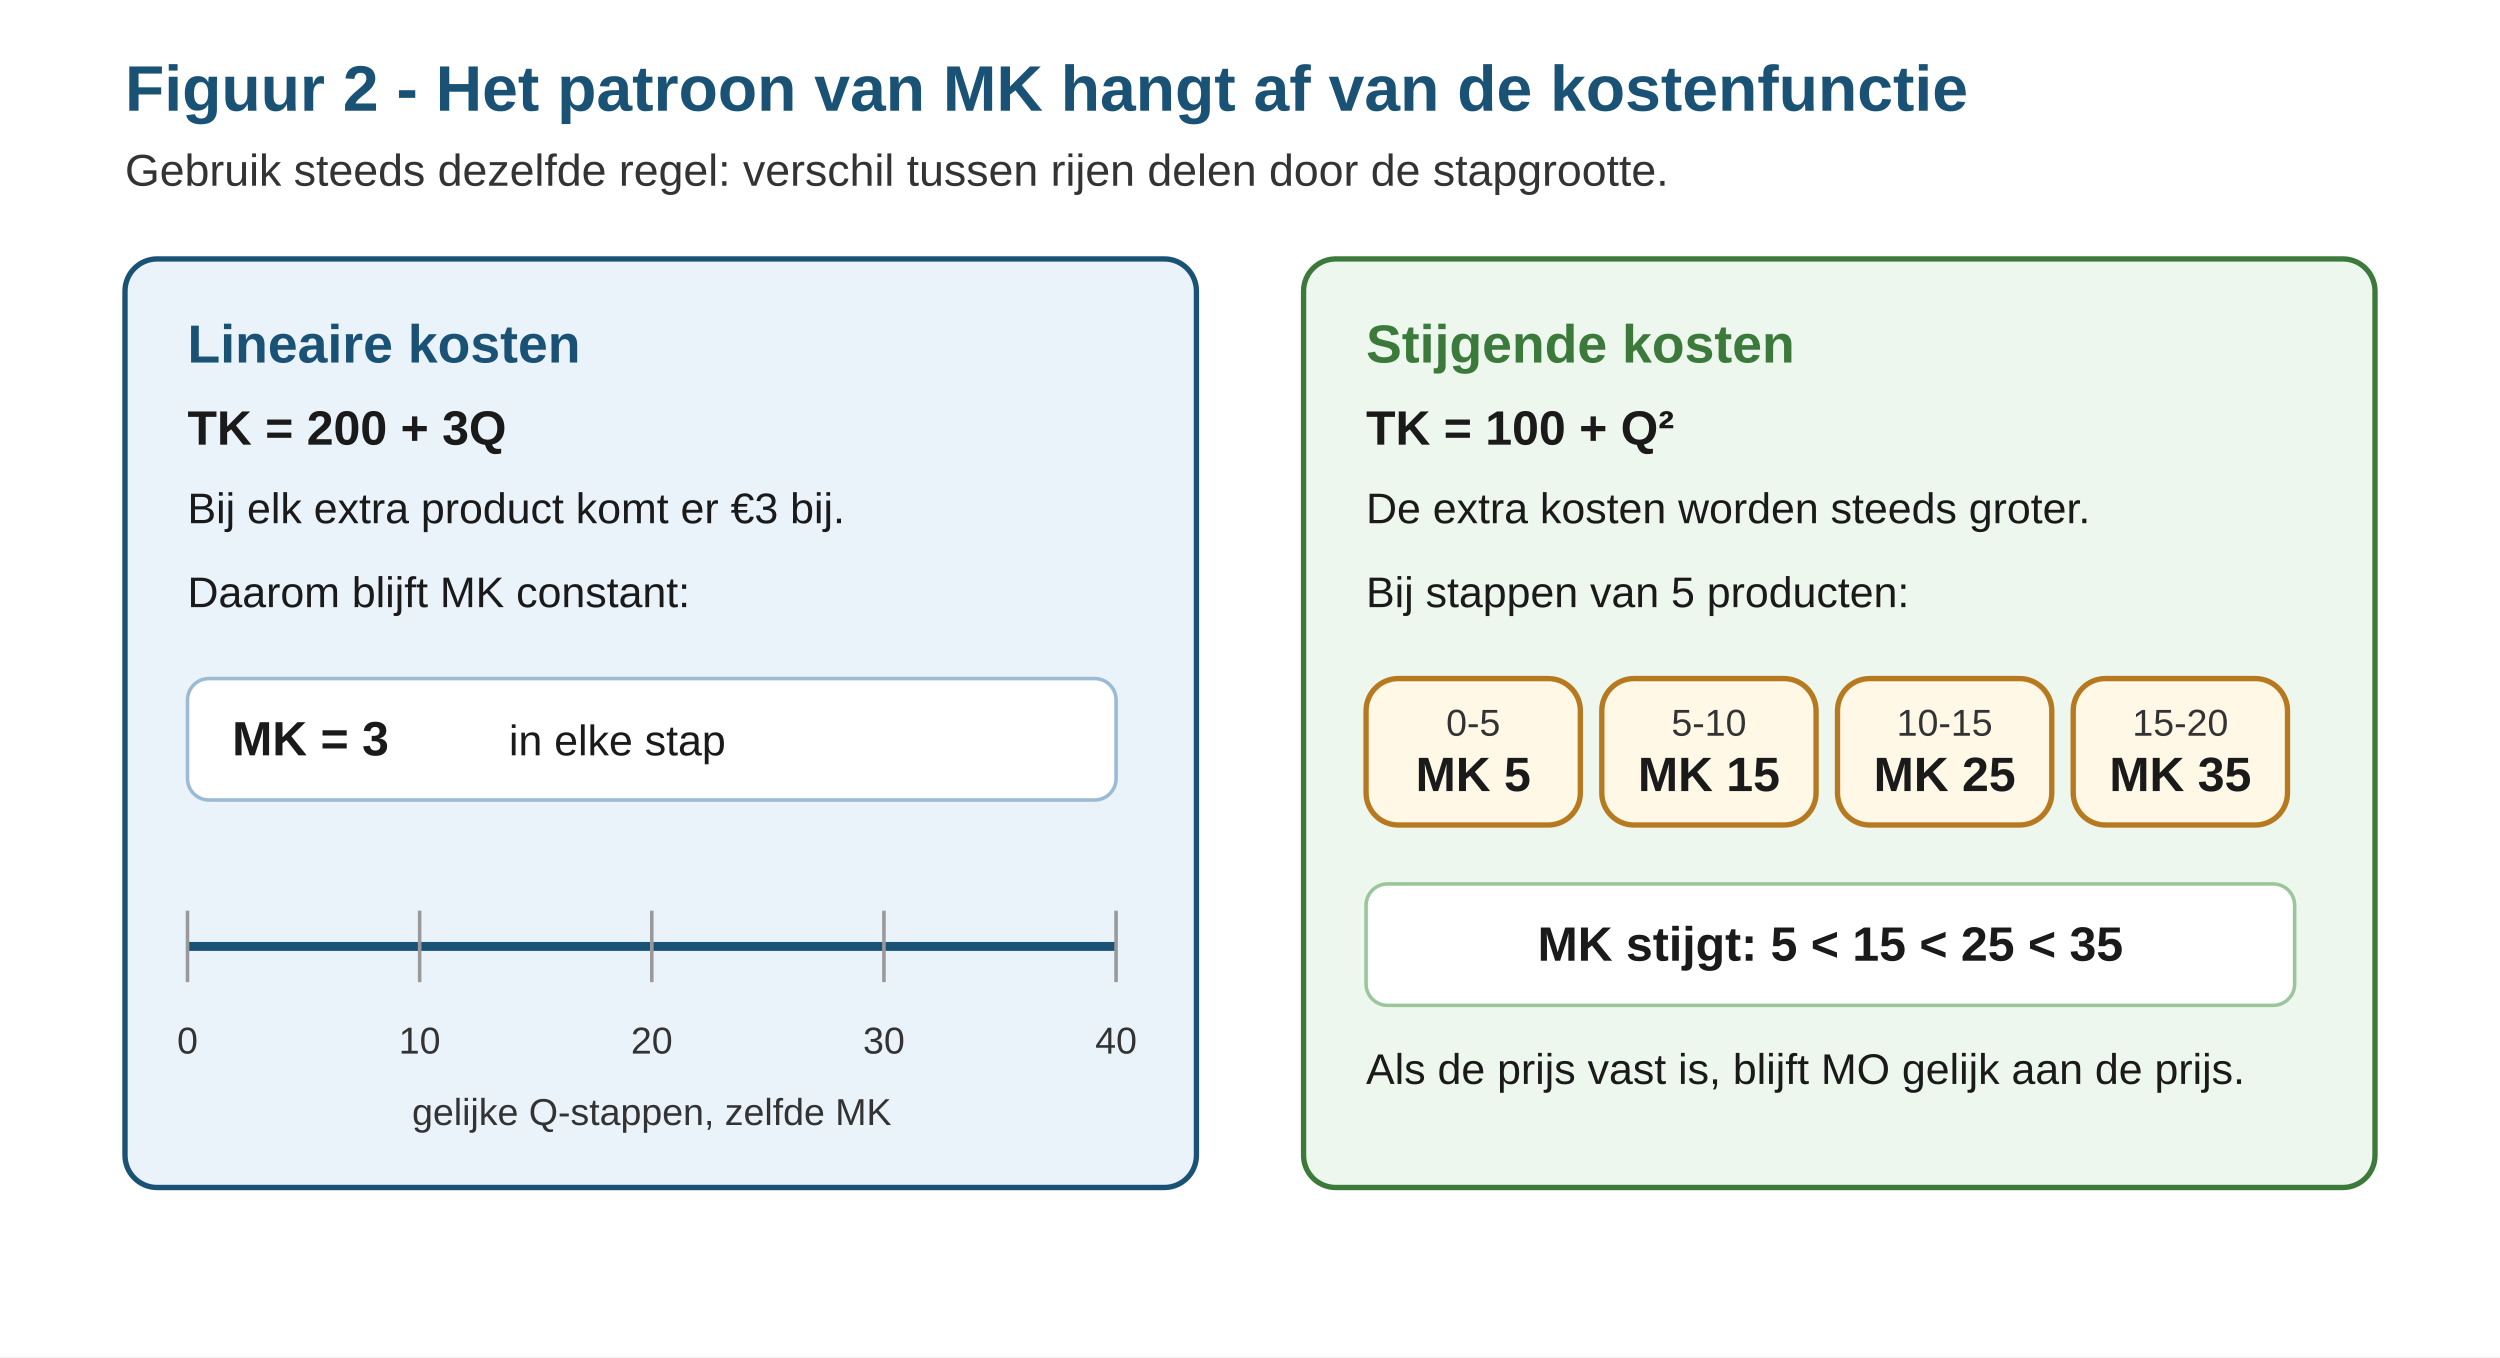
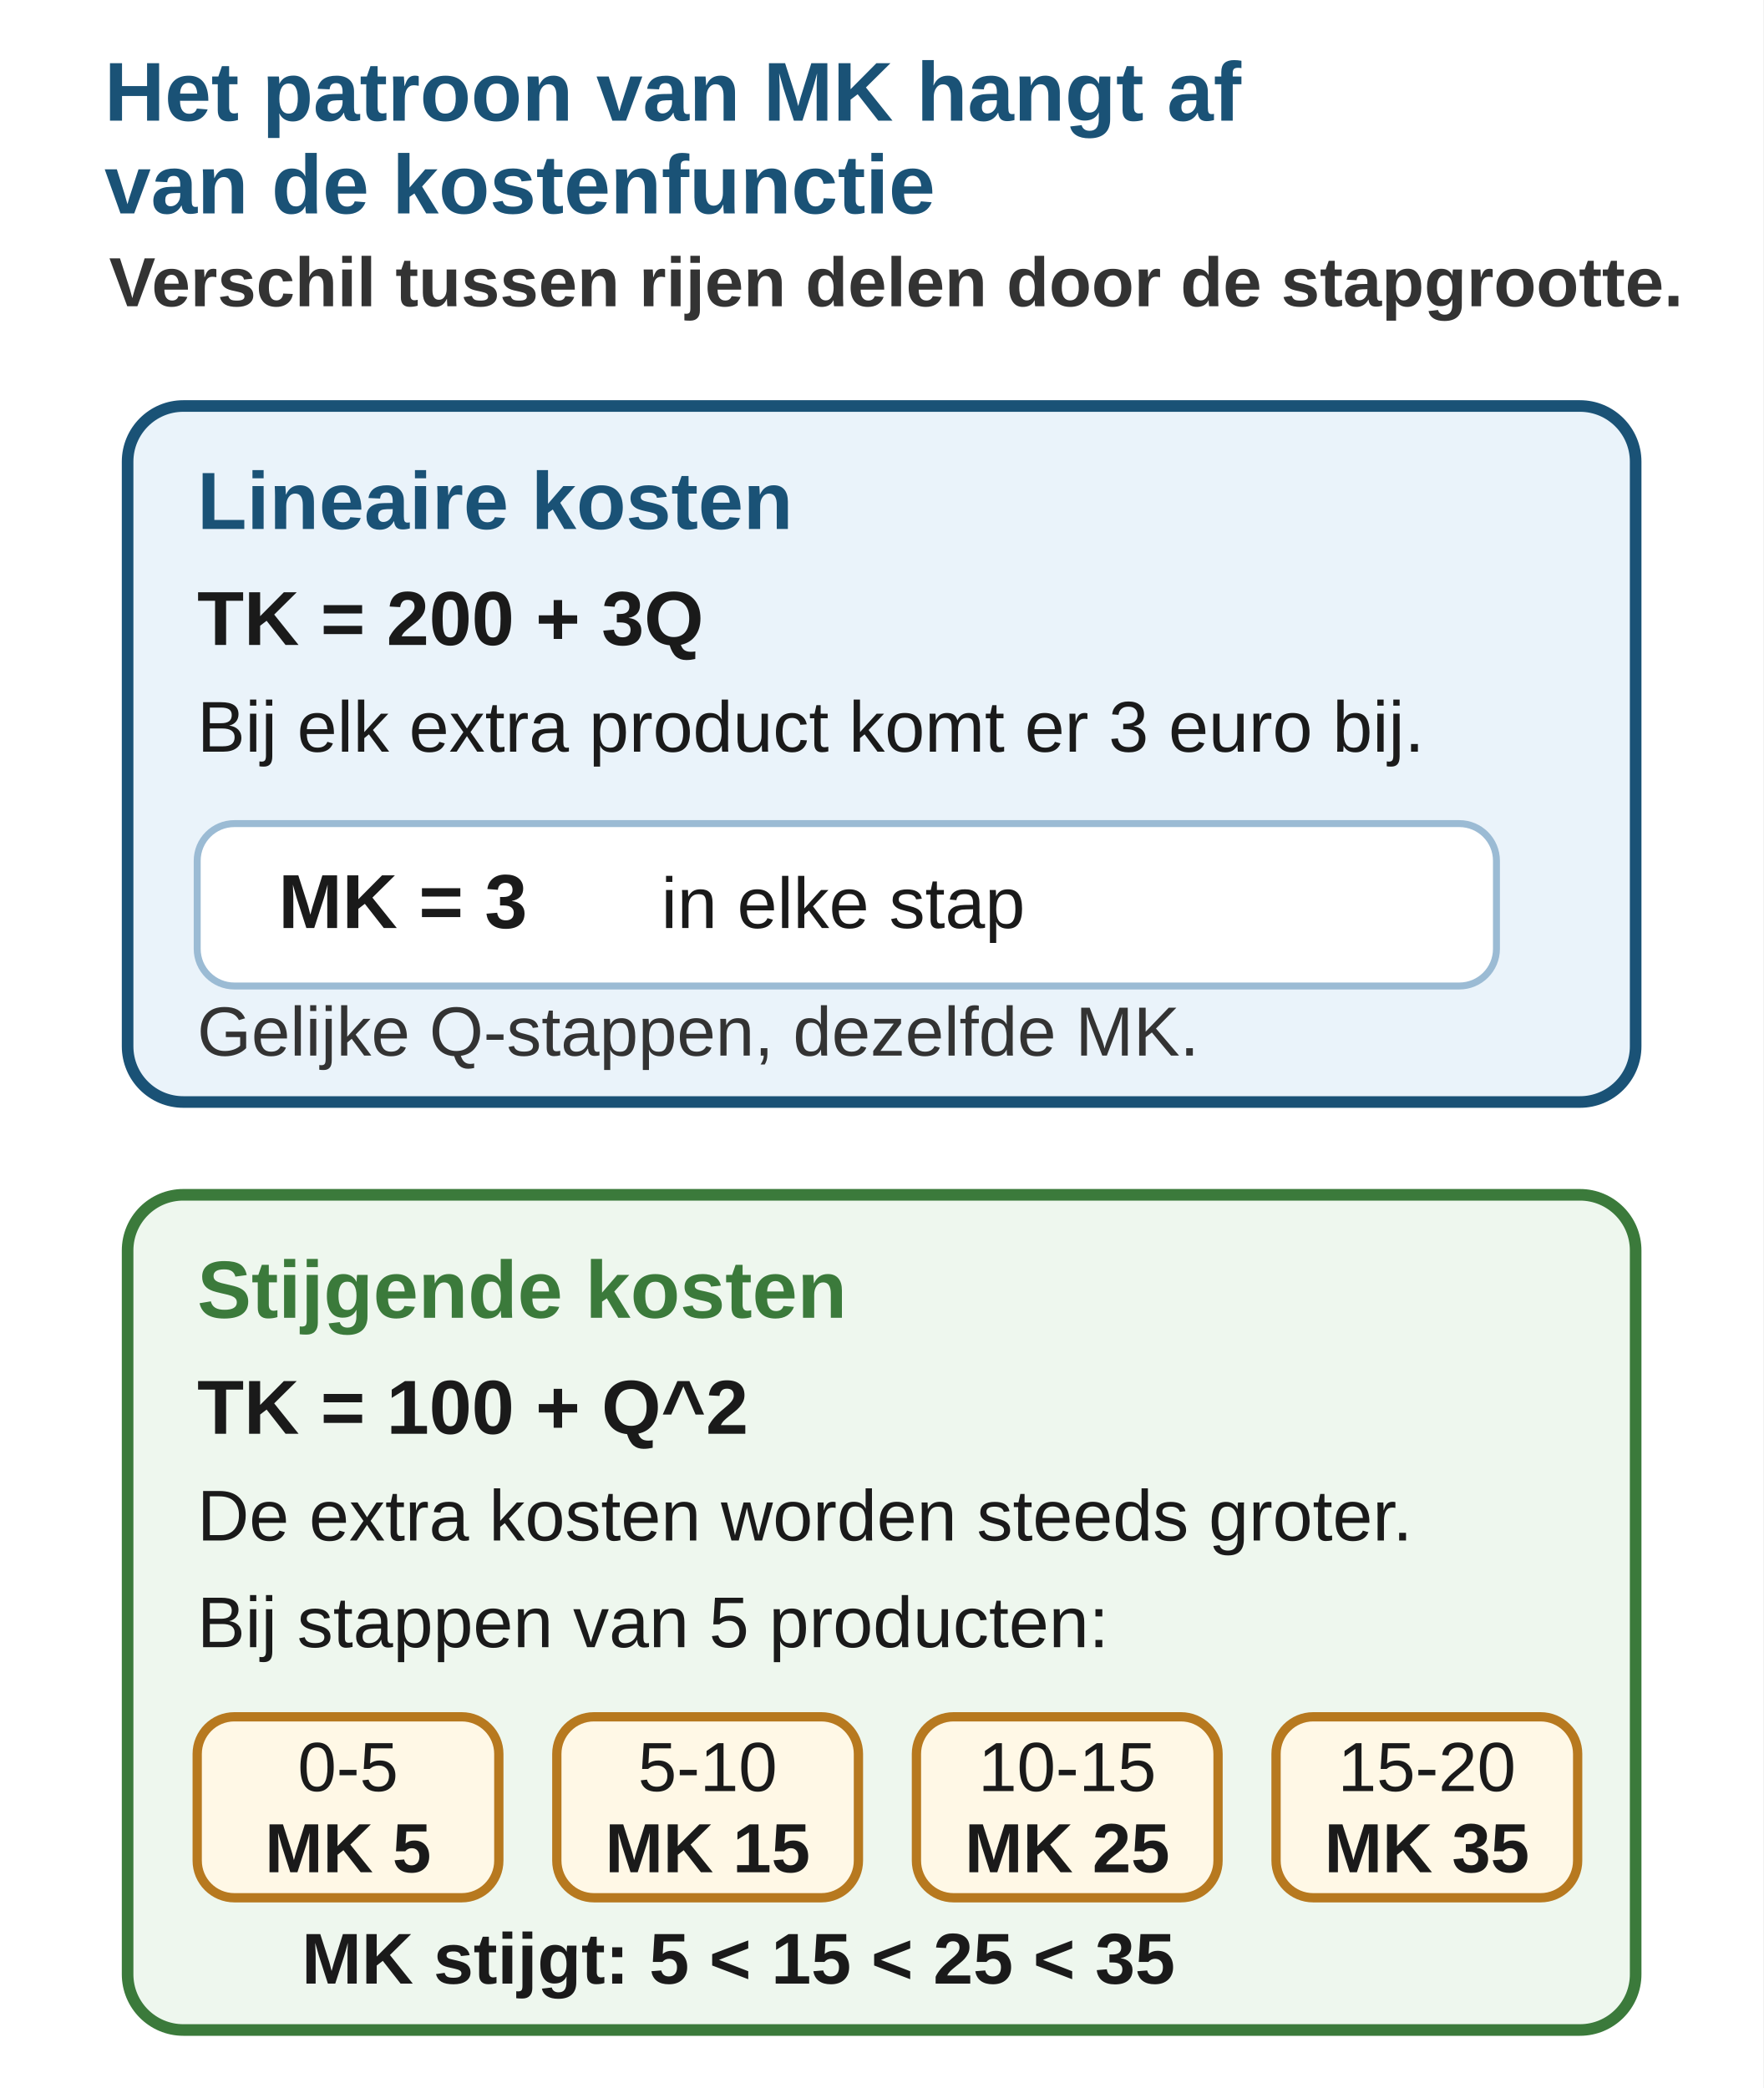
- <svg xmlns="http://www.w3.org/2000/svg" width="1400" height="760" viewBox="0 0 1400 760">
-   <defs>
-     <style>
-       .title{font-family:Arial,DejaVu Sans,sans-serif;font-size:36px;font-weight:700;fill:#1A5276}
-       .sub{font-family:Arial,DejaVu Sans,sans-serif;font-size:25px;fill:#333}
-       .panel{fill:#FFFFFF;stroke:#8A8A8A;stroke-width:2;rx:20}
-       .pblue{fill:#EAF3FA;stroke:#1A5276;stroke-width:3;rx:18}
-       .pgreen{fill:#EEF7EE;stroke:#3B7A3B;stroke-width:3;rx:18}
-       .porange{fill:#FFF8E6;stroke:#B7791F;stroke-width:3;rx:18}
-       .head{font-family:Arial,DejaVu Sans,sans-serif;font-size:30px;font-weight:700;fill:#1A5276}
-       .head2{font-family:Arial,DejaVu Sans,sans-serif;font-size:30px;font-weight:700;fill:#3B7A3B}
-       .text{font-family:Arial,DejaVu Sans,sans-serif;font-size:24px;fill:#1a1a1a}
-       .small{font-family:Arial,DejaVu Sans,sans-serif;font-size:21px;fill:#333}
-       .code{font-family:Arial,DejaVu Sans,sans-serif;font-size:27px;font-weight:700;fill:#1a1a1a}
-       .arrow{stroke:#555;stroke-width:4;fill:none;marker-end:url(#arrow)}
-       .tick{stroke:#999;stroke-width:2}
-     </style>
-     <marker id="arrow" markerWidth="12" markerHeight="12" refX="10" refY="6" orient="auto">
-       <path d="M0,0 L12,6 L0,12 Z" fill="#555" />
-     </marker>
-   </defs>
-   <rect x="0" y="0" width="1400" height="760" fill="#fff" />
-   <text x="70" y="62" class="title">Figuur 2 - Het patroon van MK hangt af van de kostenfunctie</text>
-   <text x="70" y="104" class="sub">Gebruik steeds dezelfde regel: verschil tussen rijen delen door de stapgrootte.</text>
-   <g transform="translate(70,145)">
-     <rect x="0" y="0" width="600" height="520" class="pblue" />
-     <text x="35" y="58" class="head">Lineaire kosten</text>
-     <text x="35" y="104" class="code">TK = 200 + 3Q</text>
-     <text x="35" y="148" class="text">Bij elk extra product komt er €3 bij.</text>
-     <text x="35" y="195" class="text">Daarom blijft MK constant:</text>
-     <g transform="translate(35,235)">
-       <rect x="0" y="0" width="520" height="68" fill="#fff" stroke="#9bbbd4" stroke-width="2" rx="12" />
-       <text x="25" y="43" class="code">MK = 3</text>
-       <text x="180" y="43" class="text">in elke stap</text>
+ <svg xmlns="http://www.w3.org/2000/svg" width="760" height="900" viewBox="0 0 760 900" role="img" aria-labelledby="title desc">
+   <rect width="760" height="900" fill="#ffffff" />
+   <g font-family="Arial, DejaVu Sans, sans-serif">
+     <text x="45" y="52" font-size="36" font-weight="700" fill="#1A5276">Het patroon van MK hangt af</text>
+     <text x="45" y="92" font-size="36" font-weight="700" fill="#1A5276">van de kostenfunctie</text>
+     <text x="47" y="132" font-size="30" font-weight="700" fill="#333">Verschil tussen rijen delen door de stapgrootte.</text>
+     <rect x="55" y="175" width="650" height="300" rx="24" fill="#EAF3FA" stroke="#1A5276" stroke-width="5" />
+     <text x="85" y="228" font-size="35" font-weight="700" fill="#1A5276">Lineaire kosten</text>
+     <text x="85" y="278" font-size="33" font-weight="700" fill="#1a1a1a">TK = 200 + 3Q</text>
+     <text x="85" y="324" font-size="31" fill="#1a1a1a">Bij elk extra product komt er 3 euro bij.</text>
+     <rect x="85" y="355" width="560" height="70" rx="16" fill="#ffffff" stroke="#9bbbd4" stroke-width="3" />
+     <text x="120" y="400" font-size="33" font-weight="700" fill="#1a1a1a">MK = 3</text>
+     <text x="285" y="400" font-size="31" fill="#1a1a1a">in elke stap</text>
+     <text x="85" y="455" font-size="30" fill="#333">Gelijke Q-stappen, dezelfde MK.</text>
+     <rect x="55" y="515" width="650" height="360" rx="24" fill="#EEF7EE" stroke="#3B7A3B" stroke-width="5" />
+     <text x="85" y="568" font-size="35" font-weight="700" fill="#3B7A3B">Stijgende kosten</text>
+     <text x="85" y="618" font-size="33" font-weight="700" fill="#1a1a1a">TK = 100 + Q^2</text>
+     <text x="85" y="664" font-size="31" fill="#1a1a1a">De extra kosten worden steeds groter.</text>
+     <text x="85" y="710" font-size="31" fill="#1a1a1a">Bij stappen van 5 producten:</text>
+     <g font-size="30" fill="#1a1a1a">
+       <rect x="85" y="740" width="130" height="78" rx="16" fill="#FFF8E6" stroke="#B7791F" stroke-width="4" />
+       <text x="150" y="772" text-anchor="middle">0-5</text>
+       <text x="150" y="807" text-anchor="middle" font-weight="700">MK 5</text>
+       <rect x="240" y="740" width="130" height="78" rx="16" fill="#FFF8E6" stroke="#B7791F" stroke-width="4" />
+       <text x="305" y="772" text-anchor="middle">5-10</text>
+       <text x="305" y="807" text-anchor="middle" font-weight="700">MK 15</text>
+       <rect x="395" y="740" width="130" height="78" rx="16" fill="#FFF8E6" stroke="#B7791F" stroke-width="4" />
+       <text x="460" y="772" text-anchor="middle">10-15</text>
+       <text x="460" y="807" text-anchor="middle" font-weight="700">MK 25</text>
+       <rect x="550" y="740" width="130" height="78" rx="16" fill="#FFF8E6" stroke="#B7791F" stroke-width="4" />
+       <text x="615" y="772" text-anchor="middle">15-20</text>
+       <text x="615" y="807" text-anchor="middle" font-weight="700">MK 35</text>
    </g>
-     <g transform="translate(35,340)">
-       <line x1="0" y1="45" x2="520" y2="45" stroke="#1A5276" stroke-width="5" />
-       <line x1="0" y1="25" x2="0" y2="65" class="tick" />
-       <line x1="130" y1="25" x2="130" y2="65" class="tick" />
-       <line x1="260" y1="25" x2="260" y2="65" class="tick" />
-       <line x1="390" y1="25" x2="390" y2="65" class="tick" />
-       <line x1="520" y1="25" x2="520" y2="65" class="tick" />
-       <text x="0" y="105" text-anchor="middle" class="small">0</text>
-       <text x="130" y="105" text-anchor="middle" class="small">10</text>
-       <text x="260" y="105" text-anchor="middle" class="small">20</text>
-       <text x="390" y="105" text-anchor="middle" class="small">30</text>
-       <text x="520" y="105" text-anchor="middle" class="small">40</text>
-       <text x="260" y="145" text-anchor="middle" class="small">gelijke Q-stappen, zelfde MK</text>
-     </g>
-   </g>
-   <g transform="translate(730,145)">
-     <rect x="0" y="0" width="600" height="520" class="pgreen" />
-     <text x="35" y="58" class="head2">Stijgende kosten</text>
-     <text x="35" y="104" class="code">TK = 100 + Q²</text>
-     <text x="35" y="148" class="text">De extra kosten worden steeds groter.</text>
-     <text x="35" y="195" class="text">Bij stappen van 5 producten:</text>
-     <g transform="translate(35,235)">
-       <rect x="0" y="0" width="120" height="82" class="porange" />
-       <text x="60" y="32" text-anchor="middle" class="small">0-5</text>
-       <text x="60" y="63" text-anchor="middle" class="code">MK 5</text>
-       <rect x="132" y="0" width="120" height="82" class="porange" />
-       <text x="192" y="32" text-anchor="middle" class="small">5-10</text>
-       <text x="192" y="63" text-anchor="middle" class="code">MK 15</text>
-       <rect x="264" y="0" width="120" height="82" class="porange" />
-       <text x="324" y="32" text-anchor="middle" class="small">10-15</text>
-       <text x="324" y="63" text-anchor="middle" class="code">MK 25</text>
-       <rect x="396" y="0" width="120" height="82" class="porange" />
-       <text x="456" y="32" text-anchor="middle" class="small">15-20</text>
-       <text x="456" y="63" text-anchor="middle" class="code">MK 35</text>
-     </g>
-     <g transform="translate(35,350)">
-       <rect x="0" y="0" width="520" height="68" fill="#fff" stroke="#9BC69B" stroke-width="2" rx="12" />
-       <text x="260" y="43" text-anchor="middle" class="code">MK stijgt: 5 &lt; 15 &lt; 25 &lt; 35</text>
-     </g>
-     <text x="35" y="462" class="text">Als de prijs vast is, blijft MO gelijk aan de prijs.</text>
+     <text x="130" y="855" font-size="31" font-weight="700" fill="#1a1a1a">MK stijgt: 5 &lt; 15 &lt; 25 &lt; 35</text>
  </g>
</svg>
